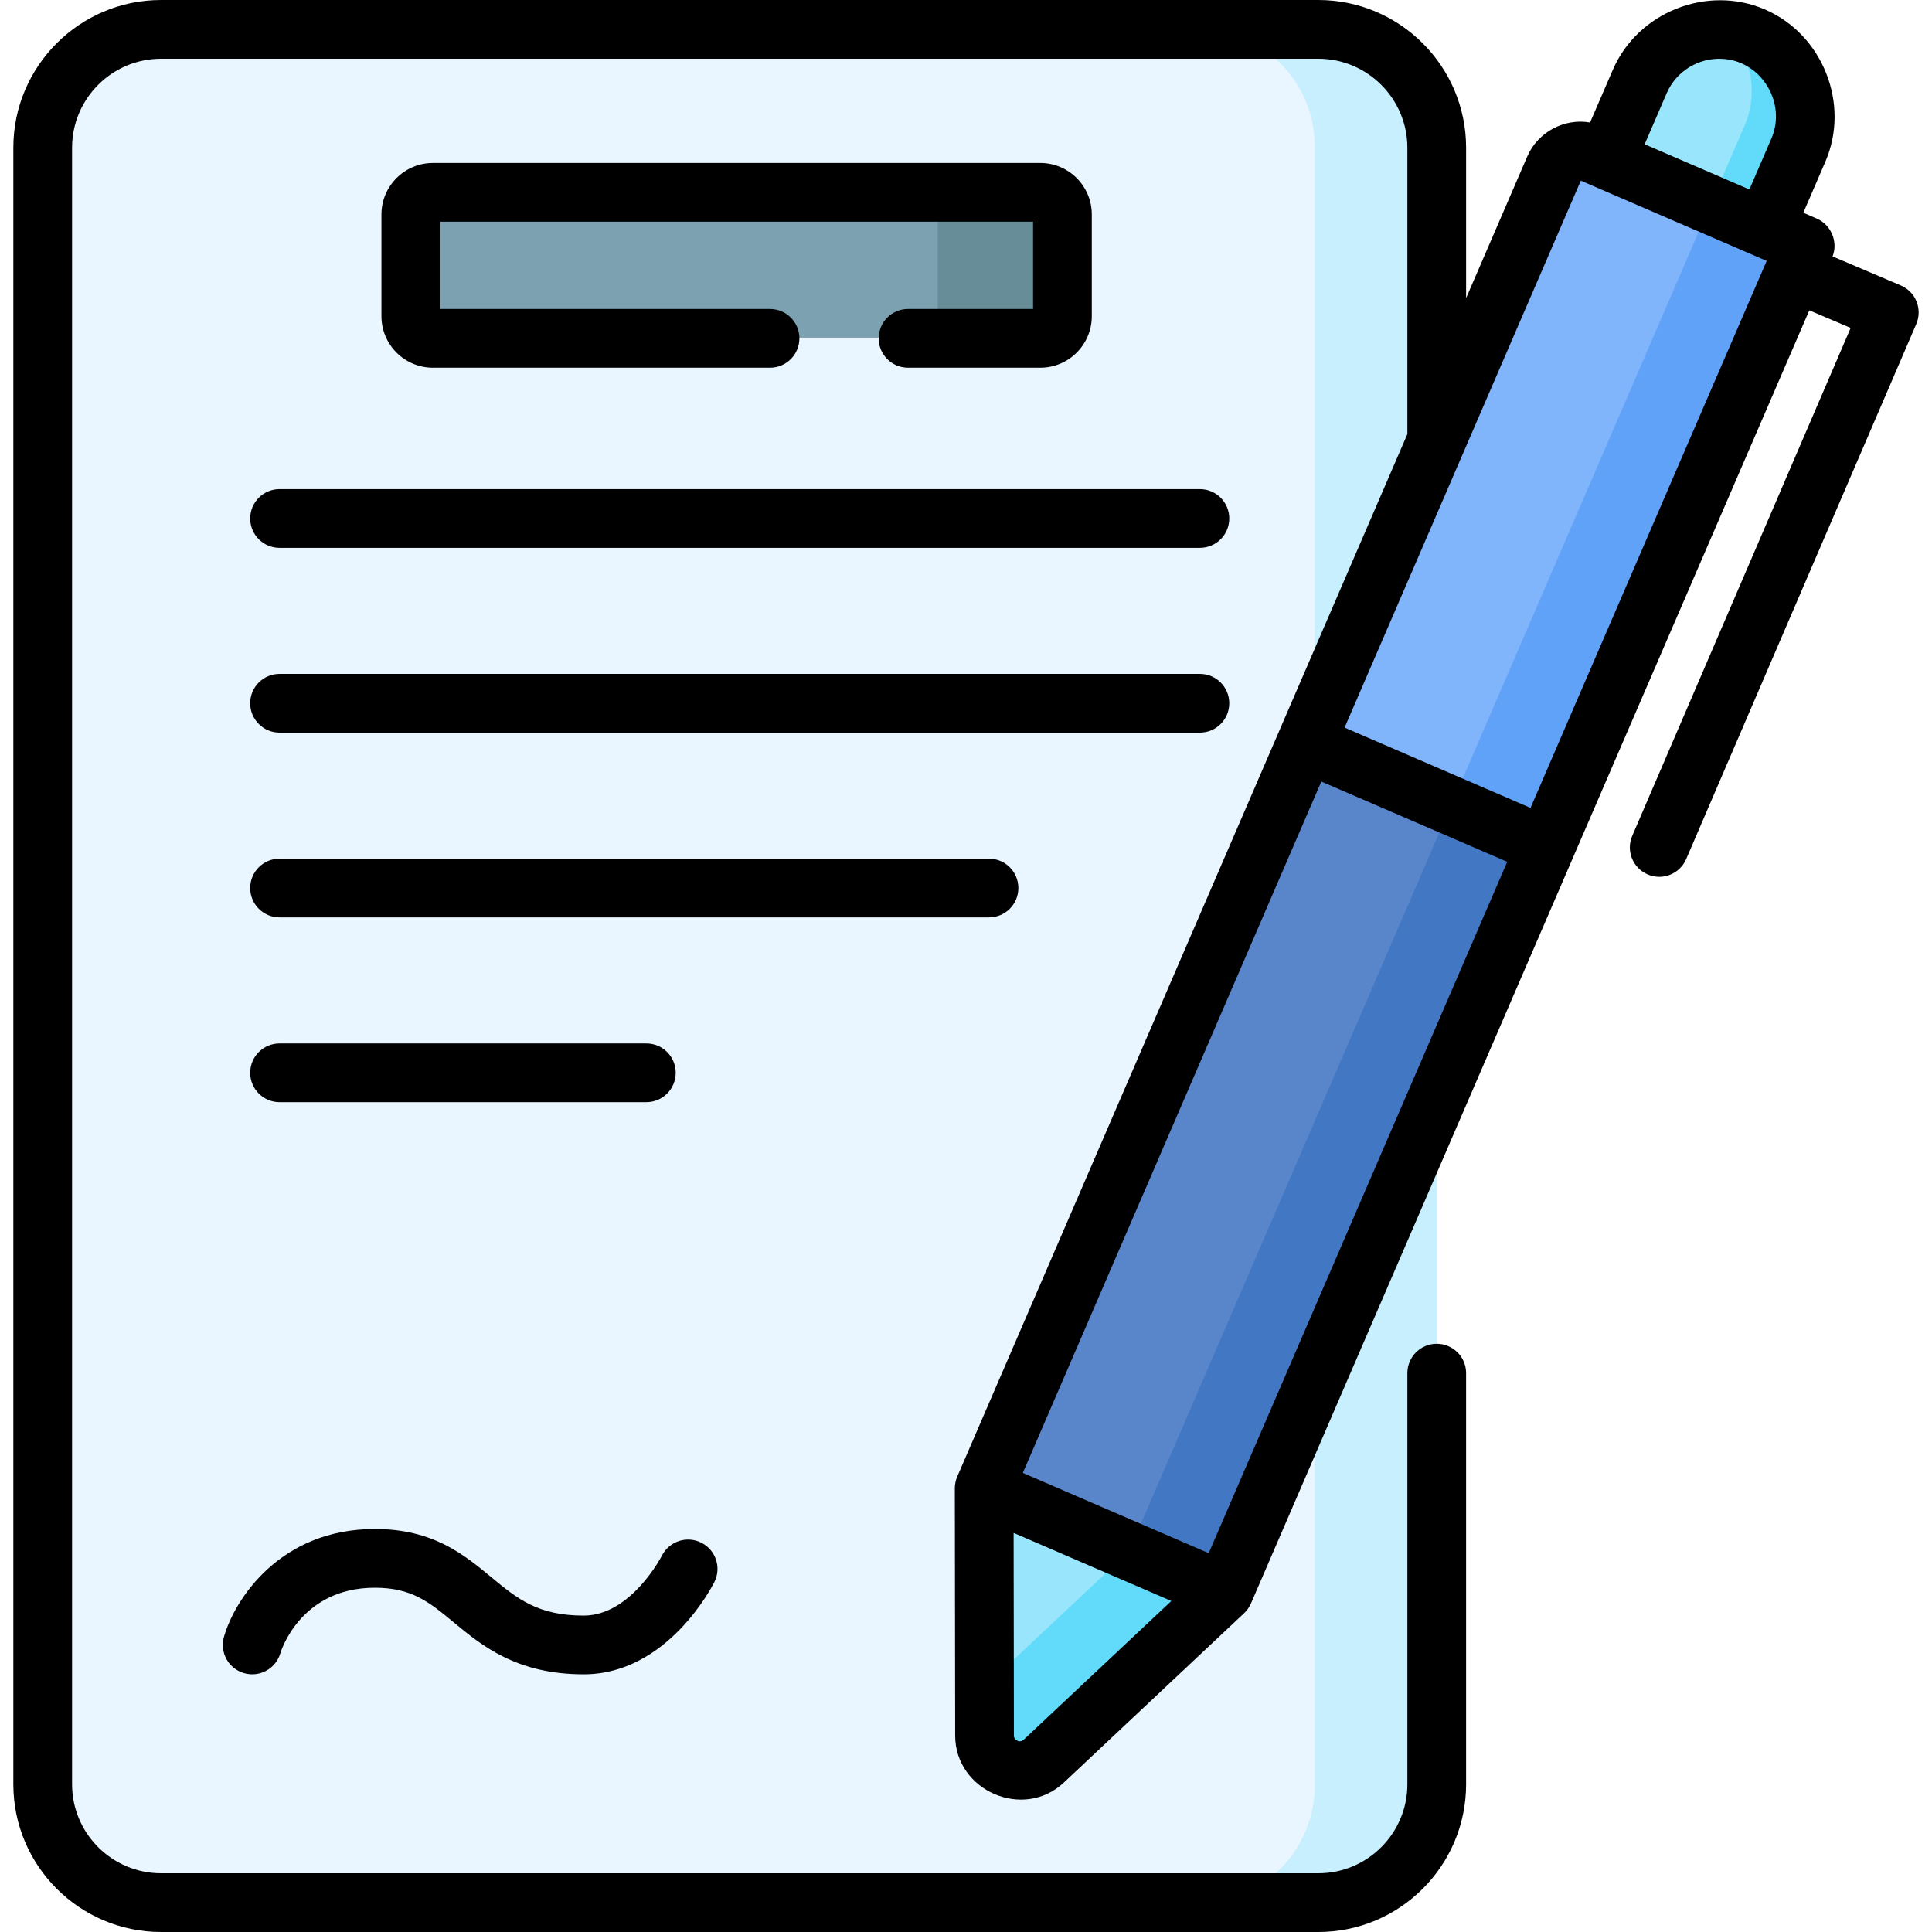
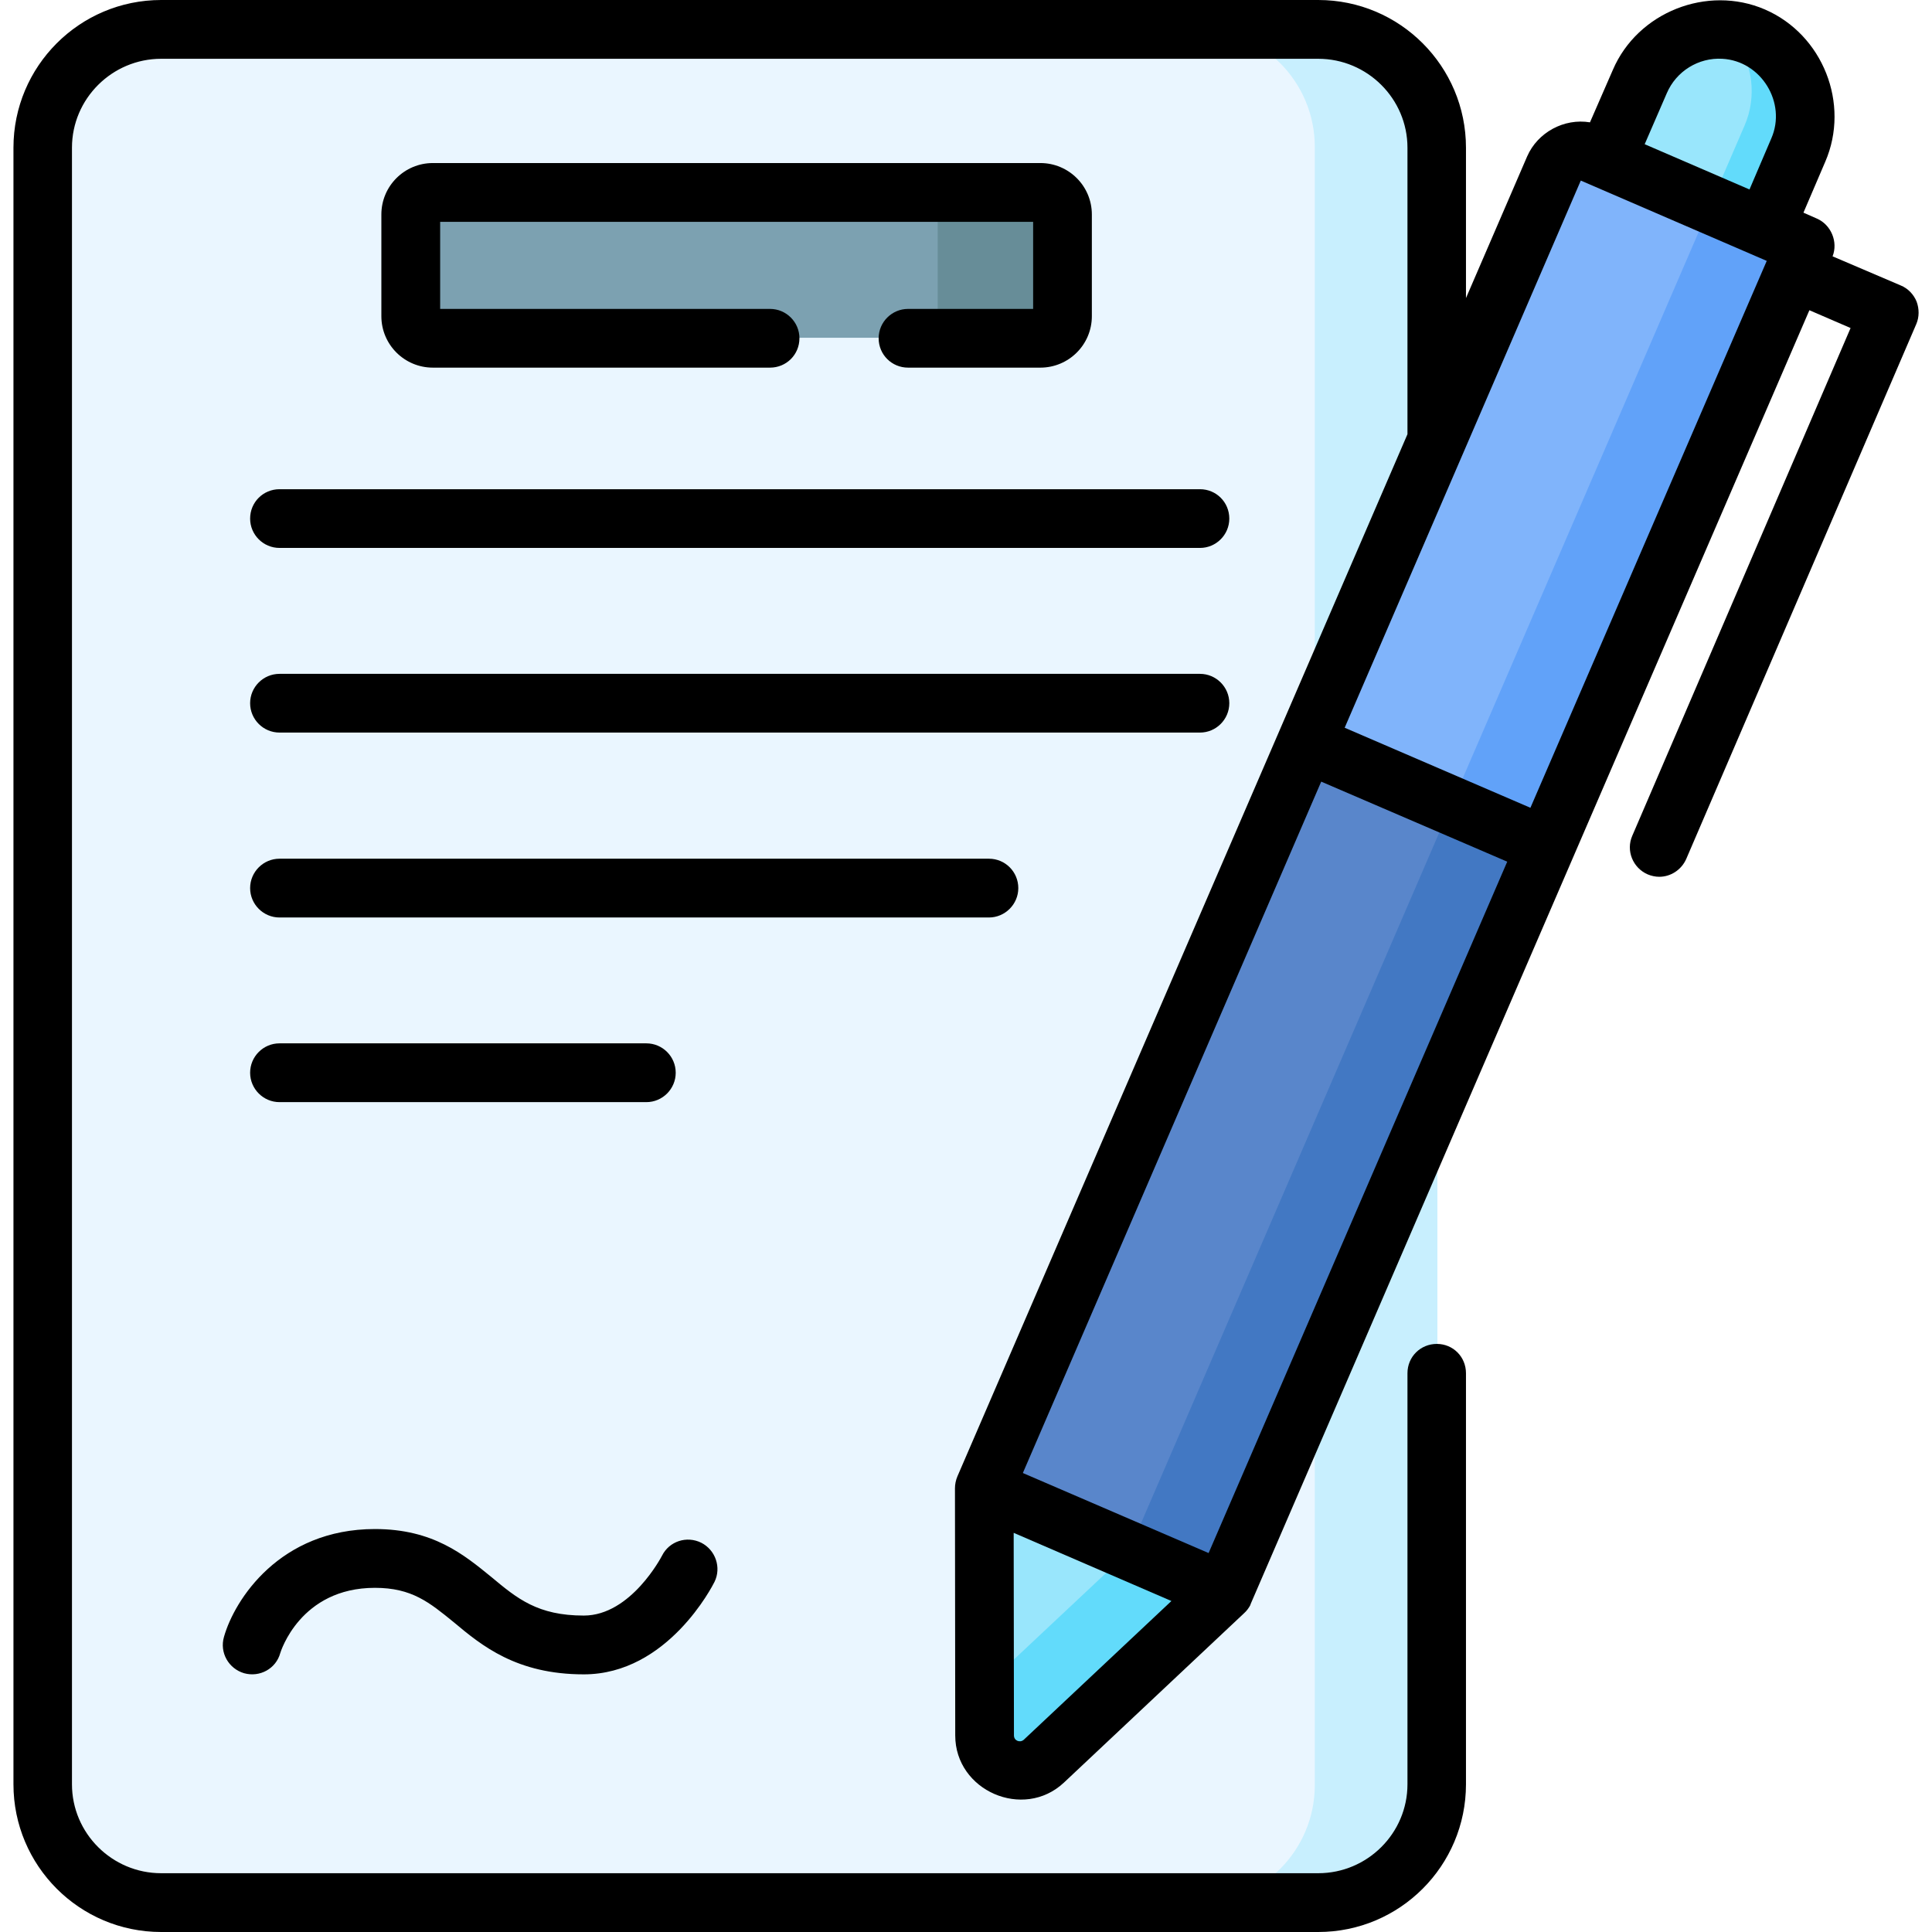
- <svg xmlns="http://www.w3.org/2000/svg" id="Capa_1" enable-background="new 0 0 512 512" height="512" viewBox="0 0 512 512" width="512">
-   <g>
-     <g>
-       <path d="m380.893 38.91v434.191c0 17.341-14.058 31.399-31.399 31.399h-307.055c-17.341 0-31.399-14.058-31.399-31.399v-434.202c0-17.341 14.058-31.399 31.399-31.399h307.044c17.348 0 31.41 14.063 31.41 31.41z" fill="#eaf6ff" />
-       <path d="m380.898 38.908v434.193c0 17.338-14.066 31.394-31.404 31.394h-32.443c17.338 0 31.394-14.055 31.394-31.394v-434.193c0-17.349-14.066-31.404-31.415-31.404h32.453c17.349 0 31.415 14.056 31.415 31.404z" fill="#c8effe" />
-       <path d="m281.584 56.608v26.999c0 3.242-2.628 5.871-5.871 5.871h-161.142c-3.242 0-5.871-2.628-5.871-5.871v-26.999c0-3.242 2.628-5.871 5.871-5.871h161.142c3.242 0 5.871 2.628 5.871 5.871z" fill="#7ca1b1" />
-       <path d="m281.585 56.61v26.999c0 3.241-2.628 5.869-5.869 5.869h-33.097c3.241 0 5.869-2.628 5.869-5.869v-26.999c0-3.241-2.628-5.87-5.869-5.87h33.097c3.24 0 5.869 2.629 5.869 5.87z" fill="#678d98" />
-       <path d="m409.833 224.293-85.378 197.732-31.815-4.757-31.806-22.714 85.368-197.735 34.633.88z" fill="#5986cb" />
-       <path d="m409.832 224.294-85.372 197.727-25.274-10.904-2.896 6.697 92.069-213.214z" fill="#4278c3" />
-       <path d="m478.578 27.794c.449 3.855-.076 7.884-1.727 11.715l-8.942 20.71-23.864-4.595-18.235-13.578 8.951-20.721c3.924-9.078 13.008-14.322 22.327-13.788 2.611.134 5.257.74 7.8 1.835 7.799 3.368 12.772 10.544 13.69 18.422z" fill="#99e6fc" />
-       <path d="m476.854 39.505-8.948 20.711-15.636-3.651 10.075-23.321c1.659-3.822 2.183-7.852 1.728-11.714-.612-5.294-3.062-10.271-6.983-13.995 2.607.138 5.254.741 7.793 1.837 7.802 3.368 12.78 10.548 13.699 18.42.444 3.861-.079 7.881-1.728 11.713z" fill="#62dbfb" />
-       <path d="m478.67 64.868-68.838 159.425-63.631-27.475 65.865-152.516c1.647-3.814 6.074-5.57 9.888-3.924z" fill="#80b4fb" />
-       <path d="m478.671 64.868-68.839 159.426-25.264-10.914 68.829-159.426z" fill="#61a2f9" />
-       <path d="m324.453 422.025-47.821 44.938c-5.95 5.595-15.708 1.383-15.715-6.78l-.014-13.094-.076-52.541 38.363 16.57z" fill="#99e6fc" />
-       <path d="m324.45 422.021-47.822 44.938c-5.946 5.6-15.704 1.383-15.713-6.775l-.01-13.096 38.281-35.97z" fill="#62dbfb" />
-     </g>
-     <g>
-       <path d="m240.641 81.884c-4.298 0-7.782 3.484-7.782 7.782 0 4.299 3.484 7.782 7.782 7.782h35.049c7.525 0 13.647-6.122 13.647-13.646v-26.968c0-7.525-6.122-13.647-13.647-13.647h-160.958c-7.525 0-13.647 6.122-13.647 13.647v26.969c0 7.524 6.122 13.646 13.647 13.646h89.331c4.298 0 7.782-3.484 7.782-7.782 0-4.299-3.484-7.782-7.782-7.782h-87.413v-23.133h157.122v23.131h-33.131z" />
-       <path d="m66.302 137.403c0 4.299 3.484 7.782 7.782 7.782h243.902c4.299 0 7.782-3.484 7.782-7.782 0-4.299-3.484-7.782-7.782-7.782h-243.902c-4.298-.001-7.782 3.483-7.782 7.782z" />
-       <path d="m74.084 194.151h243.902c4.299 0 7.782-3.484 7.782-7.782 0-4.299-3.484-7.782-7.782-7.782h-243.902c-4.298 0-7.782 3.484-7.782 7.782 0 4.299 3.484 7.782 7.782 7.782z" />
-       <path d="m269.877 235.336c0-4.299-3.484-7.782-7.782-7.782h-188.011c-4.298 0-7.782 3.484-7.782 7.782s3.484 7.782 7.782 7.782h188.01c4.298 0 7.783-3.484 7.783-7.782z" />
-       <path d="m171.291 292.084c4.298 0 7.782-3.484 7.782-7.782 0-4.299-3.484-7.782-7.782-7.782h-97.207c-4.298 0-7.782 3.484-7.782 7.782 0 4.299 3.484 7.782 7.782 7.782z" />
-       <path d="m64.701 443.408c4.136 1.185 8.439-1.218 9.617-5.352.05-.173 5.155-17.292 25.029-17.292 9.81 0 14.466 3.854 20.911 9.189 7.405 6.13 16.622 13.758 34.43 13.758 22.205 0 34.141-23.477 34.639-24.476 1.91-3.837.349-8.484-3.481-10.407-3.83-1.924-8.502-.375-10.441 3.447-.081.159-8.193 15.871-20.717 15.871-12.202 0-17.632-4.494-24.506-10.184-7.228-5.983-15.419-12.763-30.836-12.763-25.196 0-37.181 18.703-39.998 28.592-1.177 4.134 1.22 8.44 5.353 9.617z" />
-       <path d="m507.906 79.908c-.77-1.921-2.273-3.455-4.177-4.266l-18.083-7.694c1.517-3.834-.39-8.385-4.144-10.007l-3.605-1.557 5.85-13.548c6.608-15.333-.701-33.713-16.018-40.33-15.306-6.612-33.703.699-40.317 16l-6.028 13.955c-6.896-1.202-13.871 2.587-16.639 8.997l-16.211 37.539v-39.84c0-21.592-17.566-39.157-39.157-39.157h-306.695c-21.585 0-39.146 17.561-39.146 39.146v433.708c0 21.585 17.561 39.146 39.146 39.146h306.706c21.585 0 39.145-17.561 39.145-39.146v-108.958c0-4.299-3.484-7.782-7.782-7.782s-7.782 3.484-7.782 7.782v108.958c0 13.003-10.578 23.581-23.58 23.581h-306.707c-13.003 0-23.581-10.578-23.581-23.581v-433.708c0-13.003 10.579-23.581 23.581-23.581h306.695c13.008 0 23.592 10.583 23.592 23.592v75.882l-119.286 276.272c-.415.962-.646 2.041-.644 3.09l.091 65.556c.012 14.628 18.101 22.505 28.808 12.438l47.768-44.887c.66-.613 1.213-1.377 1.616-2.18.042-.083.084-.165.123-.25.025-.053.054-.104.077-.158l147.964-342.678 10.96 4.663-57.884 134.602c-1.698 3.948.126 8.526 4.075 10.224 1.002.432 2.045.635 3.07.635 3.016 0 5.886-1.764 7.153-4.71l60.97-141.778c.818-1.902.845-4.05.076-5.97zm-51.446-64.316c10.322.53 17.05 11.676 12.995 21.077l-5.847 13.542-27.76-11.984 5.852-13.547c2.506-5.798 8.426-9.438 14.76-9.088zm-37.532 32.284 49.26 21.269-62.59 144.955-49.268-21.274zm-98.61 363.731-49.259-21.272 79.102-183.218 49.268 21.274zm-49.041 49.446c-.959.9-2.583.21-2.583-1.111l-.073-53.705 41.788 18.044z" />
-     </g>
+ <svg xmlns="http://www.w3.org/2000/svg" width="28px" height="28px" viewBox="0 0 28 28" version="1.1">
+   <g id="surface1">
+     <path style=" stroke:none;fill-rule:nonzero;fill:rgb(91.765%,96.471%,100%);fill-opacity:1;" d="M 20.832 2.129 L 20.832 25.871 C 20.832 26.82 20.062 27.59 19.113 27.59 L 2.32 27.59 C 1.371 27.59 0.605 26.82 0.605 25.871 L 0.605 2.129 C 0.605 1.18 1.371 0.41 2.32 0.41 L 19.113 0.41 C 20.062 0.41 20.832 1.18 20.832 2.129 Z M 20.832 2.129 " />
+     <path style=" stroke:none;fill-rule:nonzero;fill:rgb(78.431%,93.725%,99.608%);fill-opacity:1;" d="M 20.832 2.129 L 20.832 25.871 C 20.832 26.82 20.062 27.59 19.113 27.59 L 17.34 27.59 C 18.285 27.59 19.055 26.82 19.055 25.871 L 19.055 2.129 C 19.055 1.18 18.285 0.41 17.336 0.41 L 19.113 0.41 C 20.062 0.41 20.832 1.18 20.832 2.129 Z M 20.832 2.129 " />
+     <path style=" stroke:none;fill-rule:nonzero;fill:rgb(48.627%,63.137%,69.412%);fill-opacity:1;" d="M 15.398 3.098 L 15.398 4.57 C 15.398 4.75 15.254 4.895 15.078 4.895 L 6.266 4.895 C 6.09 4.895 5.945 4.75 5.945 4.57 L 5.945 3.098 C 5.945 2.918 6.09 2.773 6.266 2.773 L 15.078 2.773 C 15.254 2.773 15.398 2.918 15.398 3.098 Z M 15.398 3.098 " />
+     <path style=" stroke:none;fill-rule:nonzero;fill:rgb(40.392%,55.294%,59.608%);fill-opacity:1;" d="M 15.398 3.098 L 15.398 4.574 C 15.398 4.75 15.254 4.895 15.078 4.895 L 13.27 4.895 C 13.445 4.895 13.59 4.75 13.59 4.574 L 13.59 3.098 C 13.59 2.918 13.445 2.773 13.27 2.773 L 15.078 2.773 C 15.254 2.773 15.398 2.918 15.398 3.098 Z M 15.398 3.098 " />
+     <path style=" stroke:none;fill-rule:nonzero;fill:rgb(34.902%,52.549%,79.608%);fill-opacity:1;" d="M 22.414 12.266 L 17.742 23.078 L 16.004 22.82 L 14.266 21.578 L 18.934 10.762 L 20.828 10.812 Z M 22.414 12.266 " />
+     <path style=" stroke:none;fill-rule:nonzero;fill:rgb(25.882%,47.059%,76.471%);fill-opacity:1;" d="M 22.414 12.266 L 17.742 23.078 L 16.363 22.484 L 16.203 22.848 L 21.238 11.188 Z M 22.414 12.266 " />
+     <path style=" stroke:none;fill-rule:nonzero;fill:rgb(60%,90.196%,98.824%);fill-opacity:1;" d="M 26.172 1.52 C 26.195 1.73 26.168 1.949 26.078 2.16 L 25.59 3.293 L 24.285 3.043 L 23.285 2.301 L 23.777 1.168 C 23.992 0.668 24.488 0.383 24.996 0.414 C 25.141 0.418 25.285 0.453 25.422 0.512 C 25.852 0.695 26.121 1.09 26.172 1.52 Z M 26.172 1.52 " />
+     <path style=" stroke:none;fill-rule:nonzero;fill:rgb(38.431%,85.882%,98.431%);fill-opacity:1;" d="M 26.078 2.16 L 25.59 3.293 L 24.734 3.094 L 25.285 1.816 C 25.375 1.609 25.402 1.387 25.379 1.176 C 25.344 0.887 25.211 0.617 24.996 0.41 C 25.141 0.418 25.285 0.453 25.422 0.512 C 25.852 0.695 26.121 1.09 26.172 1.52 C 26.195 1.73 26.168 1.949 26.078 2.16 Z M 26.078 2.16 " />
+     <path style=" stroke:none;fill-rule:nonzero;fill:rgb(50.196%,70.588%,98.431%);fill-opacity:1;" d="M 26.176 3.547 L 22.414 12.266 L 18.934 10.762 L 22.535 2.422 C 22.625 2.215 22.867 2.117 23.074 2.207 Z M 26.176 3.547 " />
+     <path style=" stroke:none;fill-rule:nonzero;fill:rgb(38.039%,63.529%,97.647%);fill-opacity:1;" d="M 26.176 3.547 L 22.414 12.266 L 21.031 11.668 L 24.797 2.949 Z M 26.176 3.547 " />
+     <path style=" stroke:none;fill-rule:nonzero;fill:rgb(60%,90.196%,98.824%);fill-opacity:1;" d="M 17.742 23.078 L 15.129 25.535 C 14.805 25.844 14.27 25.613 14.27 25.168 L 14.27 24.449 L 14.266 21.578 L 16.363 22.484 Z M 17.742 23.078 " />
+     <path style=" stroke:none;fill-rule:nonzero;fill:rgb(38.431%,85.882%,98.431%);fill-opacity:1;" d="M 17.742 23.078 L 15.129 25.535 C 14.805 25.844 14.27 25.613 14.27 25.168 L 14.27 24.449 L 16.363 22.484 Z M 17.742 23.078 " />
+     <path style=" stroke:none;fill-rule:nonzero;fill:rgb(0%,0%,0%);fill-opacity:1;" d="M 13.16 4.477 C 12.926 4.477 12.734 4.668 12.734 4.902 C 12.734 5.141 12.926 5.328 13.16 5.328 L 15.078 5.328 C 15.488 5.328 15.824 4.996 15.824 4.582 L 15.824 3.109 C 15.824 2.695 15.488 2.363 15.078 2.363 L 6.273 2.363 C 5.863 2.363 5.527 2.695 5.527 3.109 L 5.527 4.582 C 5.527 4.996 5.863 5.328 6.273 5.328 L 11.16 5.328 C 11.395 5.328 11.586 5.141 11.586 4.902 C 11.586 4.668 11.395 4.477 11.16 4.477 L 6.379 4.477 L 6.379 3.215 L 14.973 3.215 L 14.973 4.477 Z M 13.16 4.477 " />
+     <path style=" stroke:none;fill-rule:nonzero;fill:rgb(0%,0%,0%);fill-opacity:1;" d="M 3.625 7.516 C 3.625 7.75 3.816 7.941 4.051 7.941 L 17.391 7.941 C 17.625 7.941 17.816 7.75 17.816 7.516 C 17.816 7.277 17.625 7.09 17.391 7.09 L 4.051 7.09 C 3.816 7.09 3.625 7.277 3.625 7.516 Z M 3.625 7.516 " />
+     <path style=" stroke:none;fill-rule:nonzero;fill:rgb(0%,0%,0%);fill-opacity:1;" d="M 4.051 10.617 L 17.391 10.617 C 17.625 10.617 17.816 10.426 17.816 10.191 C 17.816 9.957 17.625 9.766 17.391 9.766 L 4.051 9.766 C 3.816 9.766 3.625 9.957 3.625 10.191 C 3.625 10.426 3.816 10.617 4.051 10.617 Z M 4.051 10.617 " />
+     <path style=" stroke:none;fill-rule:nonzero;fill:rgb(0%,0%,0%);fill-opacity:1;" d="M 14.758 12.871 C 14.758 12.637 14.57 12.445 14.332 12.445 L 4.051 12.445 C 3.816 12.445 3.625 12.637 3.625 12.871 C 3.625 13.105 3.816 13.297 4.051 13.297 L 14.332 13.297 C 14.566 13.297 14.758 13.105 14.758 12.871 Z M 14.758 12.871 " />
+     <path style=" stroke:none;fill-rule:nonzero;fill:rgb(0%,0%,0%);fill-opacity:1;" d="M 9.367 15.973 C 9.602 15.973 9.793 15.781 9.793 15.547 C 9.793 15.312 9.602 15.121 9.367 15.121 L 4.051 15.121 C 3.816 15.121 3.625 15.312 3.625 15.547 C 3.625 15.781 3.816 15.973 4.051 15.973 Z M 9.367 15.973 " />
+     <path style=" stroke:none;fill-rule:nonzero;fill:rgb(0%,0%,0%);fill-opacity:1;" d="M 3.539 24.25 C 3.766 24.312 4 24.184 4.062 23.957 C 4.066 23.945 4.348 23.012 5.434 23.012 C 5.969 23.012 6.223 23.223 6.578 23.512 C 6.98 23.848 7.484 24.266 8.461 24.266 C 9.676 24.266 10.328 22.98 10.355 22.926 C 10.457 22.719 10.371 22.465 10.164 22.359 C 9.953 22.254 9.699 22.336 9.594 22.547 C 9.59 22.555 9.145 23.414 8.461 23.414 C 7.793 23.414 7.496 23.168 7.121 22.855 C 6.723 22.531 6.277 22.16 5.434 22.16 C 4.055 22.16 3.398 23.184 3.246 23.723 C 3.18 23.949 3.312 24.184 3.539 24.25 Z M 3.539 24.25 " />
+     <path style=" stroke:none;fill-rule:nonzero;fill:rgb(0%,0%,0%);fill-opacity:1;" d="M 27.777 4.371 C 27.734 4.266 27.652 4.18 27.547 4.137 L 26.559 3.715 C 26.641 3.508 26.539 3.258 26.332 3.168 L 26.137 3.082 L 26.453 2.344 C 26.816 1.504 26.418 0.5 25.578 0.137 C 24.742 -0.223 23.734 0.176 23.375 1.012 L 23.043 1.773 C 22.668 1.711 22.285 1.918 22.133 2.266 L 21.246 4.32 L 21.246 2.141 C 21.246 0.961 20.289 0 19.105 0 L 2.336 0 C 1.152 0 0.195 0.961 0.195 2.141 L 0.195 25.859 C 0.195 27.039 1.152 28 2.336 28 L 19.105 28 C 20.289 28 21.246 27.039 21.246 25.859 L 21.246 19.902 C 21.246 19.664 21.059 19.477 20.824 19.477 C 20.586 19.477 20.398 19.664 20.398 19.902 L 20.398 25.859 C 20.398 26.57 19.816 27.148 19.105 27.148 L 2.336 27.148 C 1.625 27.148 1.043 26.57 1.043 25.859 L 1.043 2.141 C 1.043 1.43 1.625 0.852 2.336 0.852 L 19.105 0.852 C 19.816 0.852 20.398 1.43 20.398 2.141 L 20.398 6.293 L 13.875 21.398 C 13.852 21.453 13.84 21.512 13.84 21.57 L 13.844 25.152 C 13.844 25.953 14.832 26.383 15.418 25.836 L 18.031 23.379 C 18.066 23.348 18.098 23.305 18.121 23.262 C 18.121 23.254 18.125 23.25 18.125 23.246 C 18.129 23.242 18.129 23.242 18.129 23.238 L 26.223 4.496 L 26.82 4.754 L 23.656 12.113 C 23.562 12.328 23.664 12.578 23.879 12.672 C 23.934 12.695 23.992 12.707 24.047 12.707 C 24.211 12.707 24.367 12.609 24.438 12.449 L 27.773 4.695 C 27.816 4.594 27.816 4.477 27.777 4.371 Z M 24.961 0.852 C 25.527 0.883 25.895 1.492 25.672 2.004 L 25.355 2.746 L 23.836 2.09 L 24.156 1.352 C 24.293 1.031 24.617 0.832 24.961 0.852 Z M 22.91 2.617 L 25.605 3.781 L 22.18 11.707 L 19.488 10.547 Z M 17.516 22.508 L 14.824 21.348 L 19.148 11.328 L 21.844 12.488 Z M 14.836 25.215 C 14.781 25.262 14.695 25.227 14.695 25.152 L 14.691 22.215 L 16.977 23.203 Z M 14.836 25.215 " />
  </g>
</svg>
